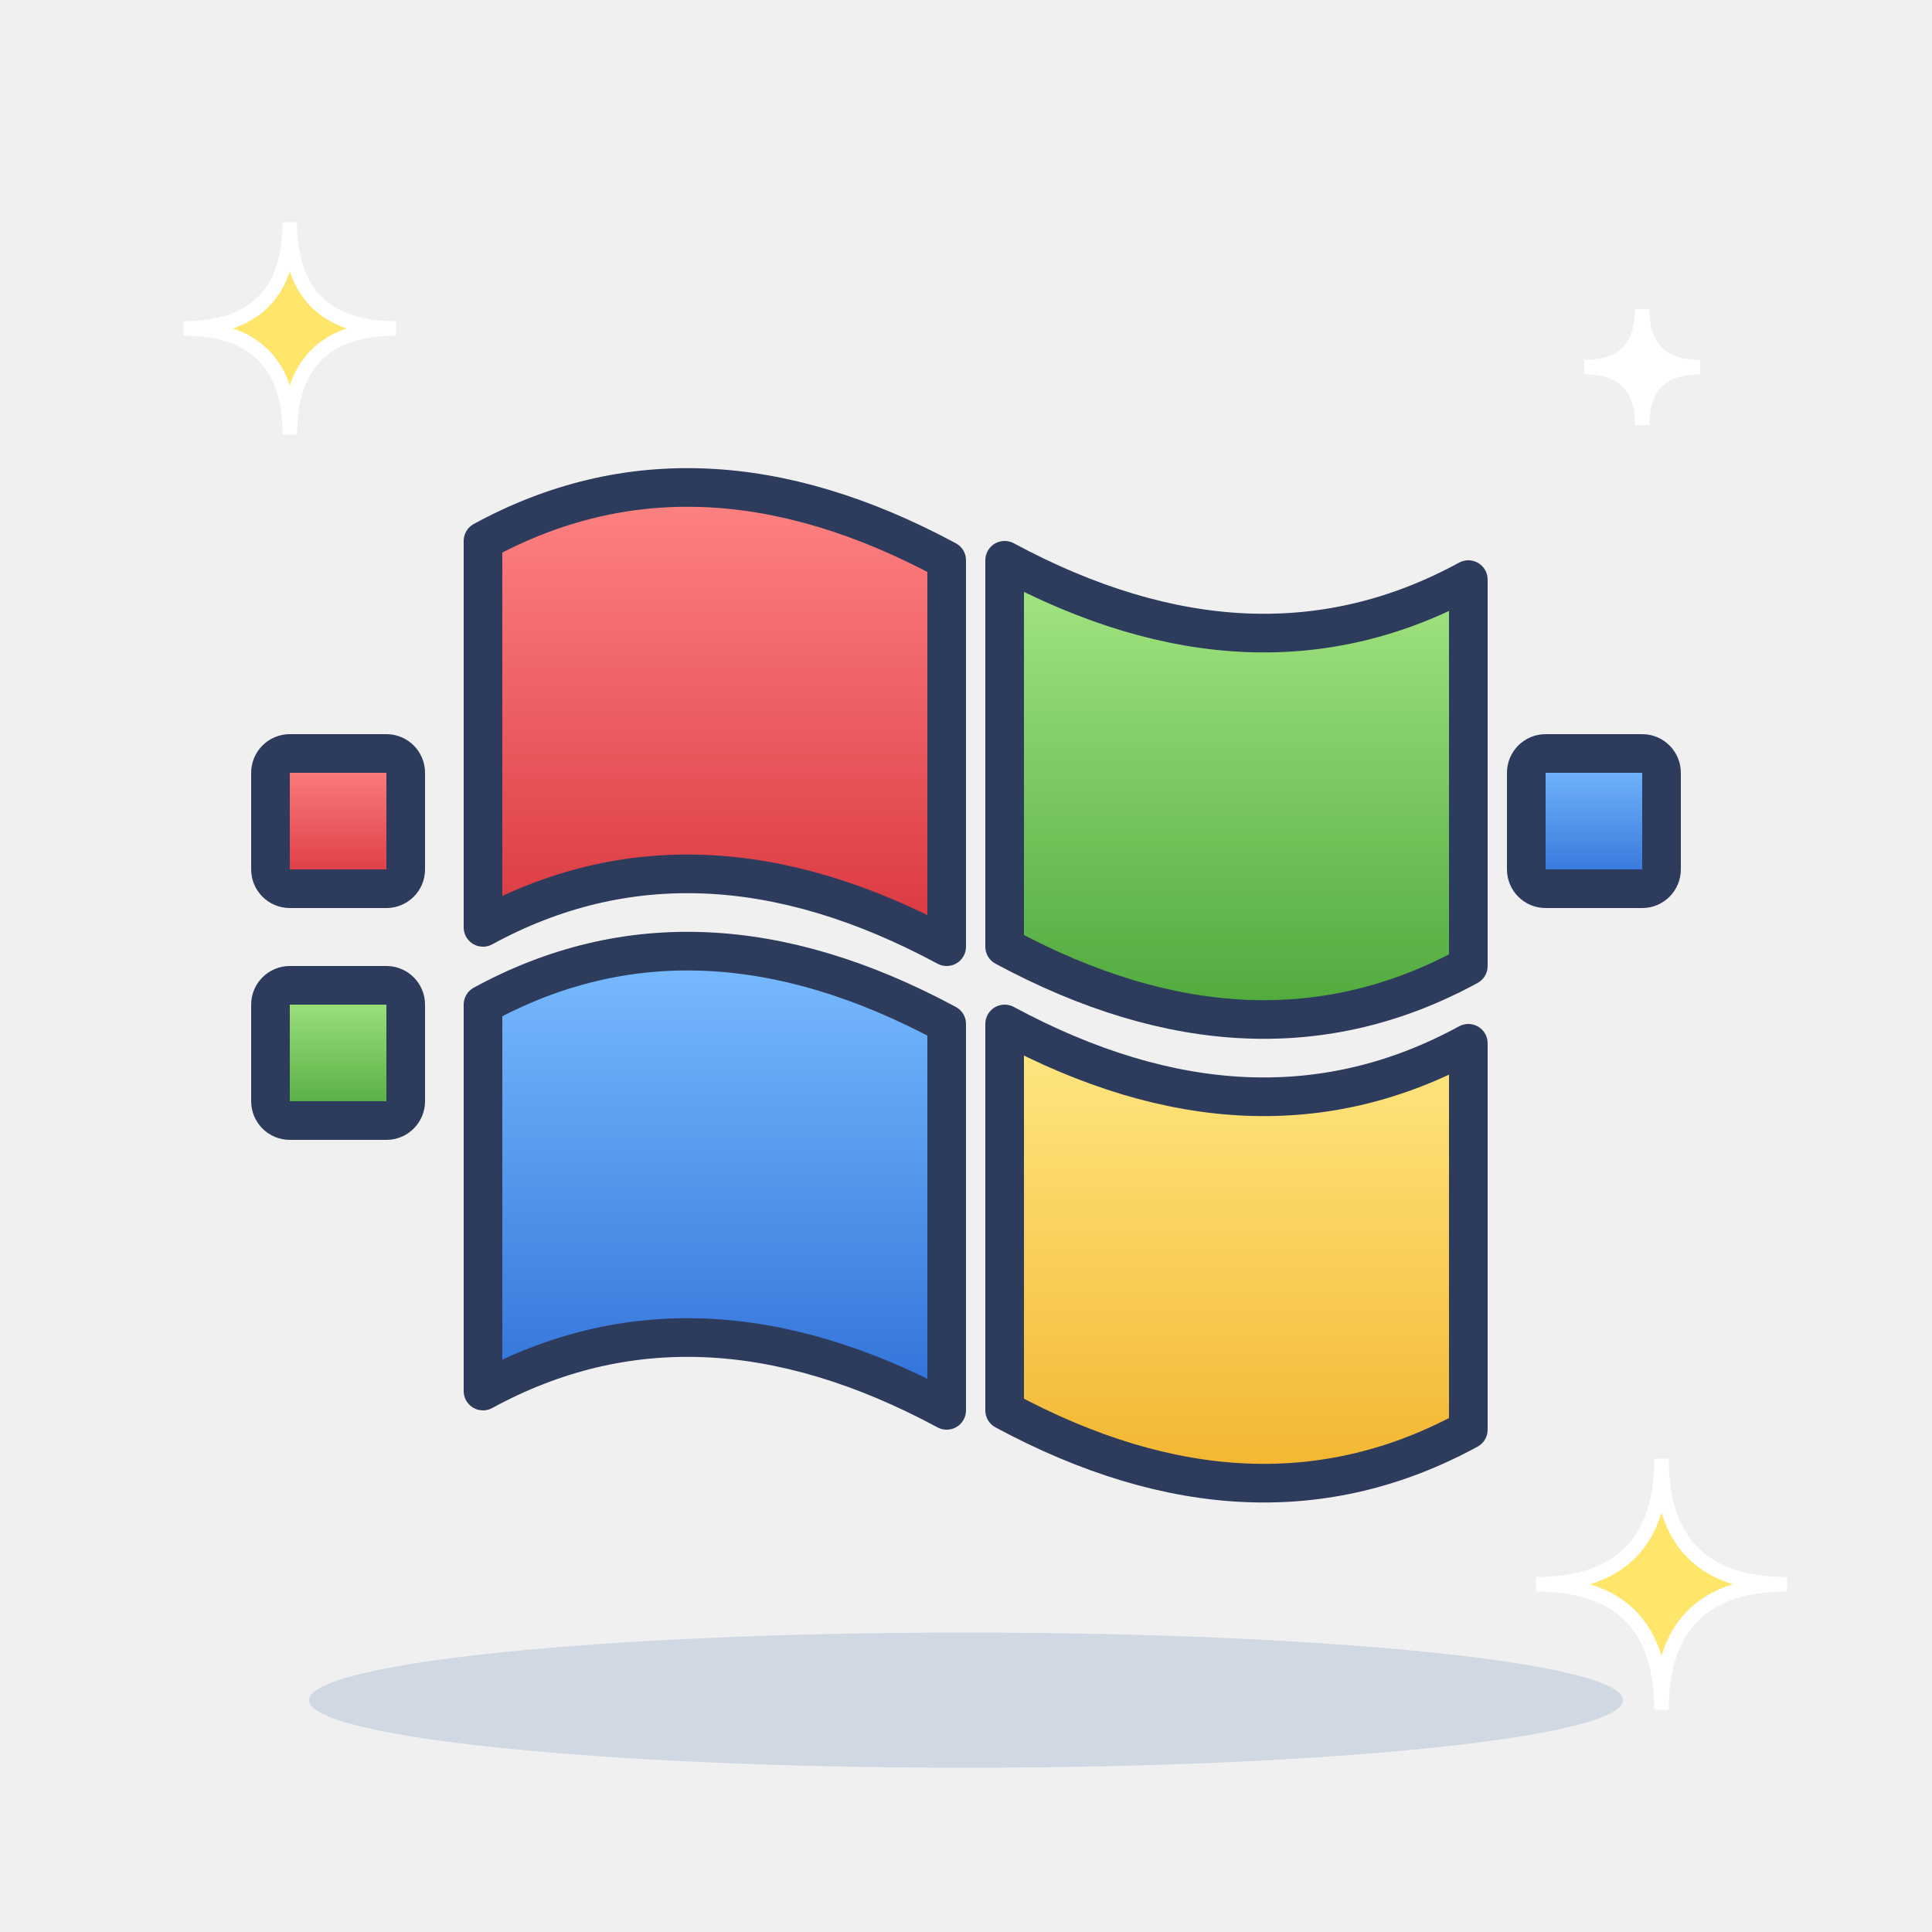
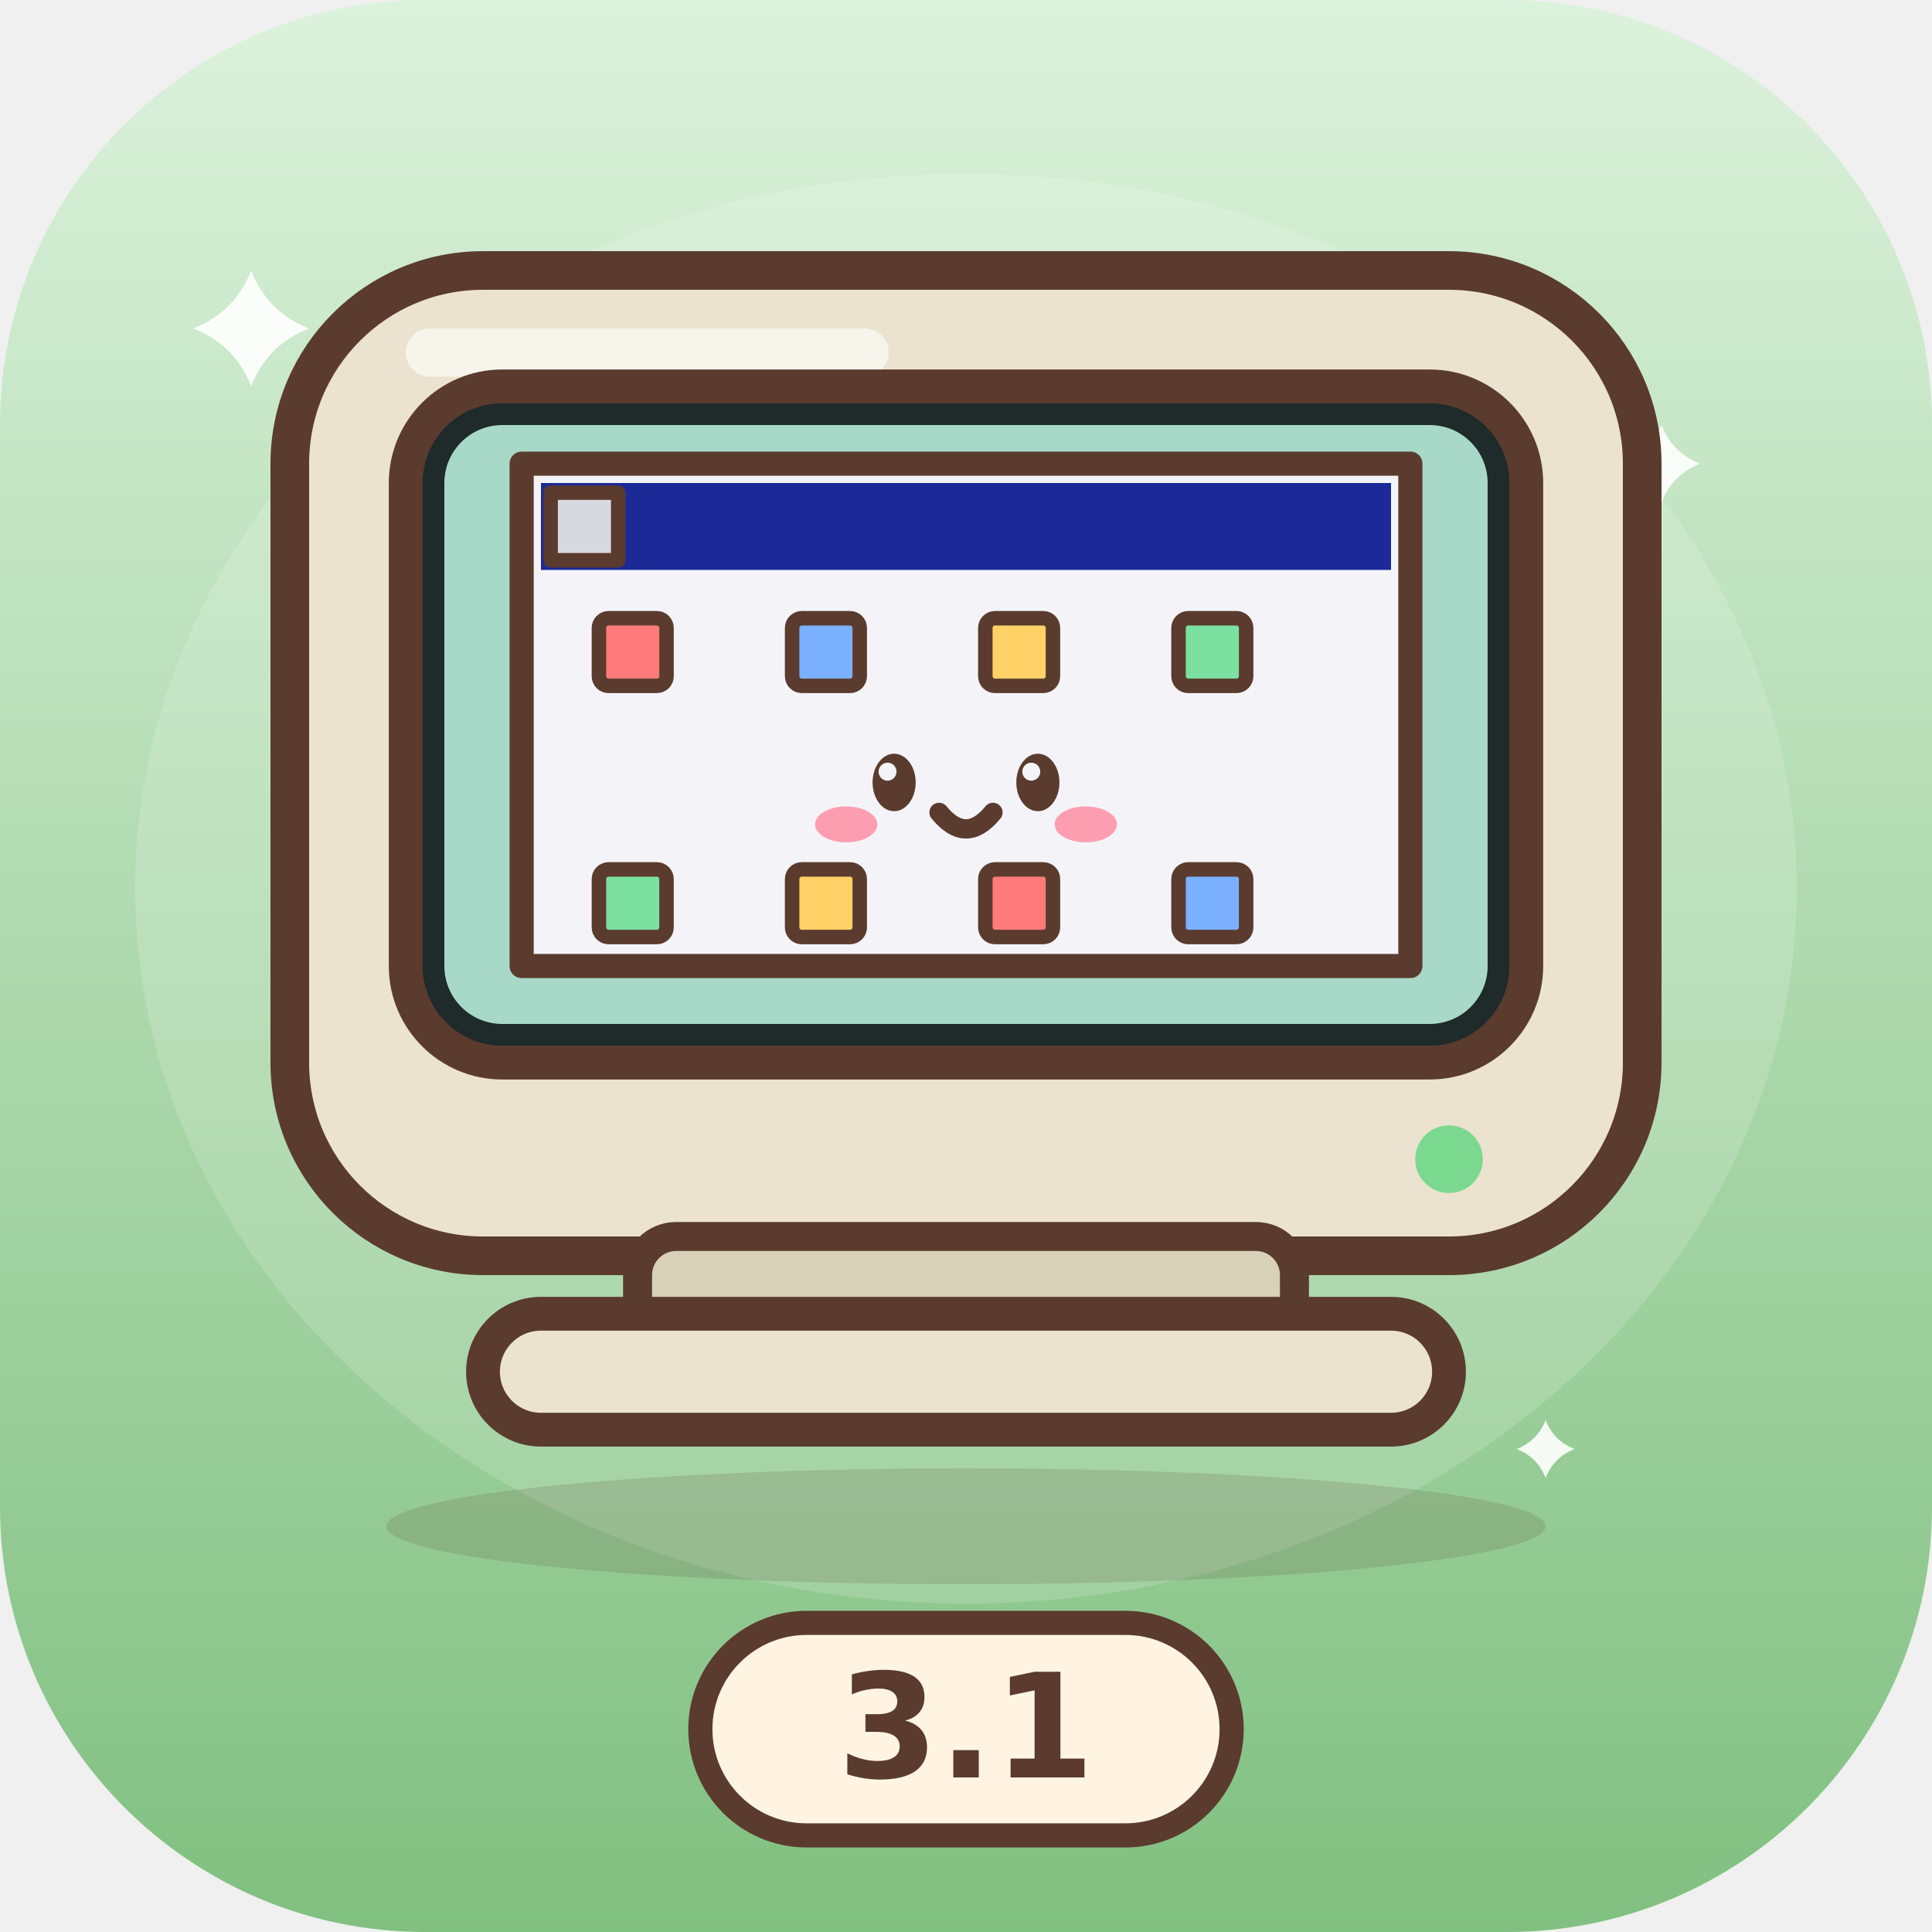
<svg xmlns="http://www.w3.org/2000/svg" viewBox="0 0 200 200" width="256" height="256">
  <defs>
-     <linearGradient id="red" x1="0" y1="0" x2="0" y2="1">
-       <stop offset="0" stop-color="#ff8484" />
-       <stop offset="1" stop-color="#d9363e" />
+     <linearGradient id="g21" x1="0" y1="0" x2="0" y2="1">
+       <stop offset="0" stop-color="#dcf2dc" />
+       <stop offset="1" stop-color="#80c080" />
    </linearGradient>
-     <linearGradient id="wh" x1="0" y1="0" x2="0" y2="1">
-       <stop offset="0" stop-color="#ffffff" />
-       <stop offset="1" stop-color="#d6dce8" />
-     </linearGradient>
-     <linearGradient id="cream" x1="0" y1="0" x2="0" y2="1">
-       <stop offset="0" stop-color="#fff7e2" />
-       <stop offset="1" stop-color="#e6d4aa" />
-     </linearGradient>
-     <linearGradient id="dk" x1="0" y1="0" x2="0" y2="1">
-       <stop offset="0" stop-color="#5c667c" />
-       <stop offset="1" stop-color="#2b3347" />
-     </linearGradient>
-     <linearGradient id="navy" x1="0" y1="0" x2="0" y2="1">
-       <stop offset="0" stop-color="#56699a" />
-       <stop offset="1" stop-color="#2a3a66" />
-     </linearGradient>
-     <linearGradient id="blu" x1="0" y1="0" x2="0" y2="1">
-       <stop offset="0" stop-color="#79bcff" />
-       <stop offset="1" stop-color="#2f70d8" />
-     </linearGradient>
-     <linearGradient id="pur" x1="0" y1="0" x2="0" y2="1">
-       <stop offset="0" stop-color="#cfaaff" />
-       <stop offset="1" stop-color="#7c50d2" />
-     </linearGradient>
-     <linearGradient id="ind" x1="0" y1="0" x2="0" y2="1">
-       <stop offset="0" stop-color="#9a8cff" />
-       <stop offset="1" stop-color="#4c3ac9" />
-     </linearGradient>
-     <linearGradient id="grn" x1="0" y1="0" x2="0" y2="1">
-       <stop offset="0" stop-color="#a6e884" />
-       <stop offset="1" stop-color="#4fa83b" />
-     </linearGradient>
-     <linearGradient id="lcd" x1="0" y1="0" x2="0" y2="1">
-       <stop offset="0" stop-color="#d2eba3" />
-       <stop offset="1" stop-color="#93bd5e" />
-     </linearGradient>
-     <linearGradient id="gry" x1="0" y1="0" x2="0" y2="1">
-       <stop offset="0" stop-color="#eceff5" />
-       <stop offset="1" stop-color="#adb5c7" />
-     </linearGradient>
-     <linearGradient id="sil" x1="0" y1="0" x2="0" y2="1">
-       <stop offset="0" stop-color="#f7f9fc" />
-       <stop offset="1" stop-color="#bcc4d4" />
-     </linearGradient>
-     <linearGradient id="yel" x1="0" y1="0" x2="0" y2="1">
-       <stop offset="0" stop-color="#ffe985" />
-       <stop offset="1" stop-color="#f3b52f" />
-     </linearGradient>
-     <linearGradient id="wood" x1="0" y1="0" x2="0" y2="1">
-       <stop offset="0" stop-color="#d39a5e" />
-       <stop offset="1" stop-color="#8c5729" />
-     </linearGradient>
-     <linearGradient id="org" x1="0" y1="0" x2="0" y2="1">
-       <stop offset="0" stop-color="#ffb870" />
-       <stop offset="1" stop-color="#ea7621" />
-     </linearGradient>
-     <linearGradient id="pnk" x1="0" y1="0" x2="0" y2="1">
-       <stop offset="0" stop-color="#ffa6cd" />
-       <stop offset="1" stop-color="#e2549c" />
-     </linearGradient>
+     <clipPath id="c21">
+       <rect width="200" height="200" rx="44" />
+     </clipPath>
  </defs>
-   <ellipse cx="100" cy="176" rx="68" ry="7" fill="#3b6ea8" opacity=".18" />
-   <path d="M50 56Q72 44 98 58V98Q72 84 50 96Z" fill="url(#red)" stroke="#2d3b5c" stroke-width="4" stroke-linejoin="round" stroke-linecap="round" />
-   <path d="M104 58Q130 72 152 60V100Q130 112 104 98Z" fill="url(#grn)" stroke="#2d3b5c" stroke-width="4" stroke-linejoin="round" stroke-linecap="round" />
-   <path d="M50 104Q72 92 98 106V146Q72 132 50 144Z" fill="url(#blu)" stroke="#2d3b5c" stroke-width="4" stroke-linejoin="round" stroke-linecap="round" />
-   <path d="M104 106Q130 120 152 108V148Q130 160 104 146Z" fill="url(#yel)" stroke="#2d3b5c" stroke-width="4" stroke-linejoin="round" stroke-linecap="round" />
-   <rect x="28" y="78" width="14" height="14" rx="2" fill="url(#red)" stroke="#2d3b5c" stroke-width="4" stroke-linejoin="round" stroke-linecap="round" />
-   <rect x="28" y="102" width="14" height="14" rx="2" fill="url(#grn)" stroke="#2d3b5c" stroke-width="4" stroke-linejoin="round" stroke-linecap="round" />
-   <rect x="158" y="78" width="14" height="14" rx="2" fill="url(#blu)" stroke="#2d3b5c" stroke-width="4" stroke-linejoin="round" stroke-linecap="round" />
-   <path d="M30 23Q30 34 41 34Q30 34 30 45Q30 34 19 34Q30 34 30 23Z" fill="#ffe66b" stroke="#fff" stroke-width="1.5" />
-   <path d="M172 151Q172 164 185 164Q172 164 172 177Q172 164 159 164Q172 164 172 151Z" fill="#ffe66b" stroke="#fff" stroke-width="1.5" />
-   <path d="M170 32Q170 38 176 38Q170 38 170 44Q170 38 164 38Q170 38 170 32Z" fill="#fff" stroke="#fff" stroke-width="1.5" />
+   <rect width="200" height="200" rx="44" fill="url(#g21)" />
+   <ellipse cx="100" cy="92" rx="86" ry="74" fill="#fff" opacity=".16" />
+   <path d="M26 28Q27.68 32.32 32 34Q27.68 35.68 26 40Q24.32 35.68 20 34Q24.32 32.32 26 28Z" fill="#fff" opacity="0.9" />
+   <path d="M172 44Q173.12 46.88 176 48Q173.12 49.12 172 52Q170.88 49.12 168 48Q170.88 46.88 172 44Z" fill="#fff" opacity="0.9" />
+   <path d="M160 147Q160.84 149.16 163 150Q160.84 150.84 160 153Q159.16 150.84 157 150Q159.16 149.16 160 147Z" fill="#fff" opacity="0.9" />
+   <ellipse cx="100" cy="158" rx="60" ry="6" fill="#5a3b2e" opacity=".16" />
+   <rect x="30" y="28" width="140" height="102" rx="20" fill="#ebe3cf" stroke="#5a3b2e" stroke-width="4" stroke-linejoin="round" />
+   <rect x="42" y="34" width="50" height="5" rx="2.5" fill="#fff" opacity="0.6" />
+   <rect x="42" y="40" width="116" height="70" rx="10" fill="#1f2a2a" stroke="#5a3b2e" stroke-width="3.5" stroke-linejoin="round" />
+   <rect x="46" y="44" width="108" height="62" rx="6" fill="#a8d8c8" />
+   <rect x="54" y="48" width="92" height="52" rx="0" fill="#f4f4f8" stroke="#5a3b2e" stroke-width="2.5" stroke-linejoin="round" />
+   <rect x="56" y="50" width="88" height="9" rx="0" fill="#1c2a98" />
+   <rect x="57" y="51" width="7" height="7" rx="0" fill="#d8d8e0" stroke="#5a3b2e" stroke-width="1.5" stroke-linejoin="round" />
+   <ellipse cx="92.56" cy="81" rx="2.232" ry="2.976" fill="#5a3b2e" />
+   <ellipse cx="107.44" cy="81" rx="2.232" ry="2.976" fill="#5a3b2e" />
+   <circle cx="91.878" cy="79.884" r="0.93" fill="#f4f4f8" />
+   <circle cx="106.758" cy="79.884" r="0.93" fill="#f4f4f8" />
+   <ellipse cx="87.6" cy="85.34" rx="3.224" ry="1.86" fill="#ff8fa3" opacity=".85" />
+   <ellipse cx="112.4" cy="85.34" rx="3.224" ry="1.86" fill="#ff8fa3" opacity=".85" />
+   <path d="M97.21 84.1q2.79 3.41 5.58 0" fill="none" stroke="#5a3b2e" stroke-width="2" stroke-linecap="round" />
+   <rect x="62" y="64" width="7" height="7" rx="1" fill="#ff7a7a" stroke="#5a3b2e" stroke-width="1.5" stroke-linejoin="round" />
+   <rect x="82" y="64" width="7" height="7" rx="1" fill="#7ab0ff" stroke="#5a3b2e" stroke-width="1.5" stroke-linejoin="round" />
+   <rect x="102" y="64" width="7" height="7" rx="1" fill="#ffd166" stroke="#5a3b2e" stroke-width="1.5" stroke-linejoin="round" />
+   <rect x="122" y="64" width="7" height="7" rx="1" fill="#7be0a0" stroke="#5a3b2e" stroke-width="1.5" stroke-linejoin="round" />
+   <rect x="62" y="90" width="7" height="7" rx="1" fill="#7be0a0" stroke="#5a3b2e" stroke-width="1.5" stroke-linejoin="round" />
+   <rect x="82" y="90" width="7" height="7" rx="1" fill="#ffd166" stroke="#5a3b2e" stroke-width="1.5" stroke-linejoin="round" />
+   <rect x="102" y="90" width="7" height="7" rx="1" fill="#ff7a7a" stroke="#5a3b2e" stroke-width="1.5" stroke-linejoin="round" />
+   <rect x="122" y="90" width="7" height="7" rx="1" fill="#7ab0ff" stroke="#5a3b2e" stroke-width="1.5" stroke-linejoin="round" />
+   <rect x="66" y="128" width="68" height="10" rx="4" fill="#d9d0b8" stroke="#5a3b2e" stroke-width="3" stroke-linejoin="round" />
+   <rect x="50" y="136" width="100" height="12" rx="6" fill="#ebe3cf" stroke="#5a3b2e" stroke-width="3.5" stroke-linejoin="round" />
+   <circle cx="150" cy="120" r="3.5" fill="#7bd88f" />
+   <rect x="72.5" y="168" width="55" height="22" rx="11" fill="#fff4e2" stroke="#5a3b2e" stroke-width="2.5" />
+   <text x="100" y="184" font-family="Jua,Gowun Dodum,DejaVu Sans,Arial,sans-serif" font-weight="900" font-size="15" text-anchor="middle" fill="#5a3b2e">3.1</text>
</svg>
